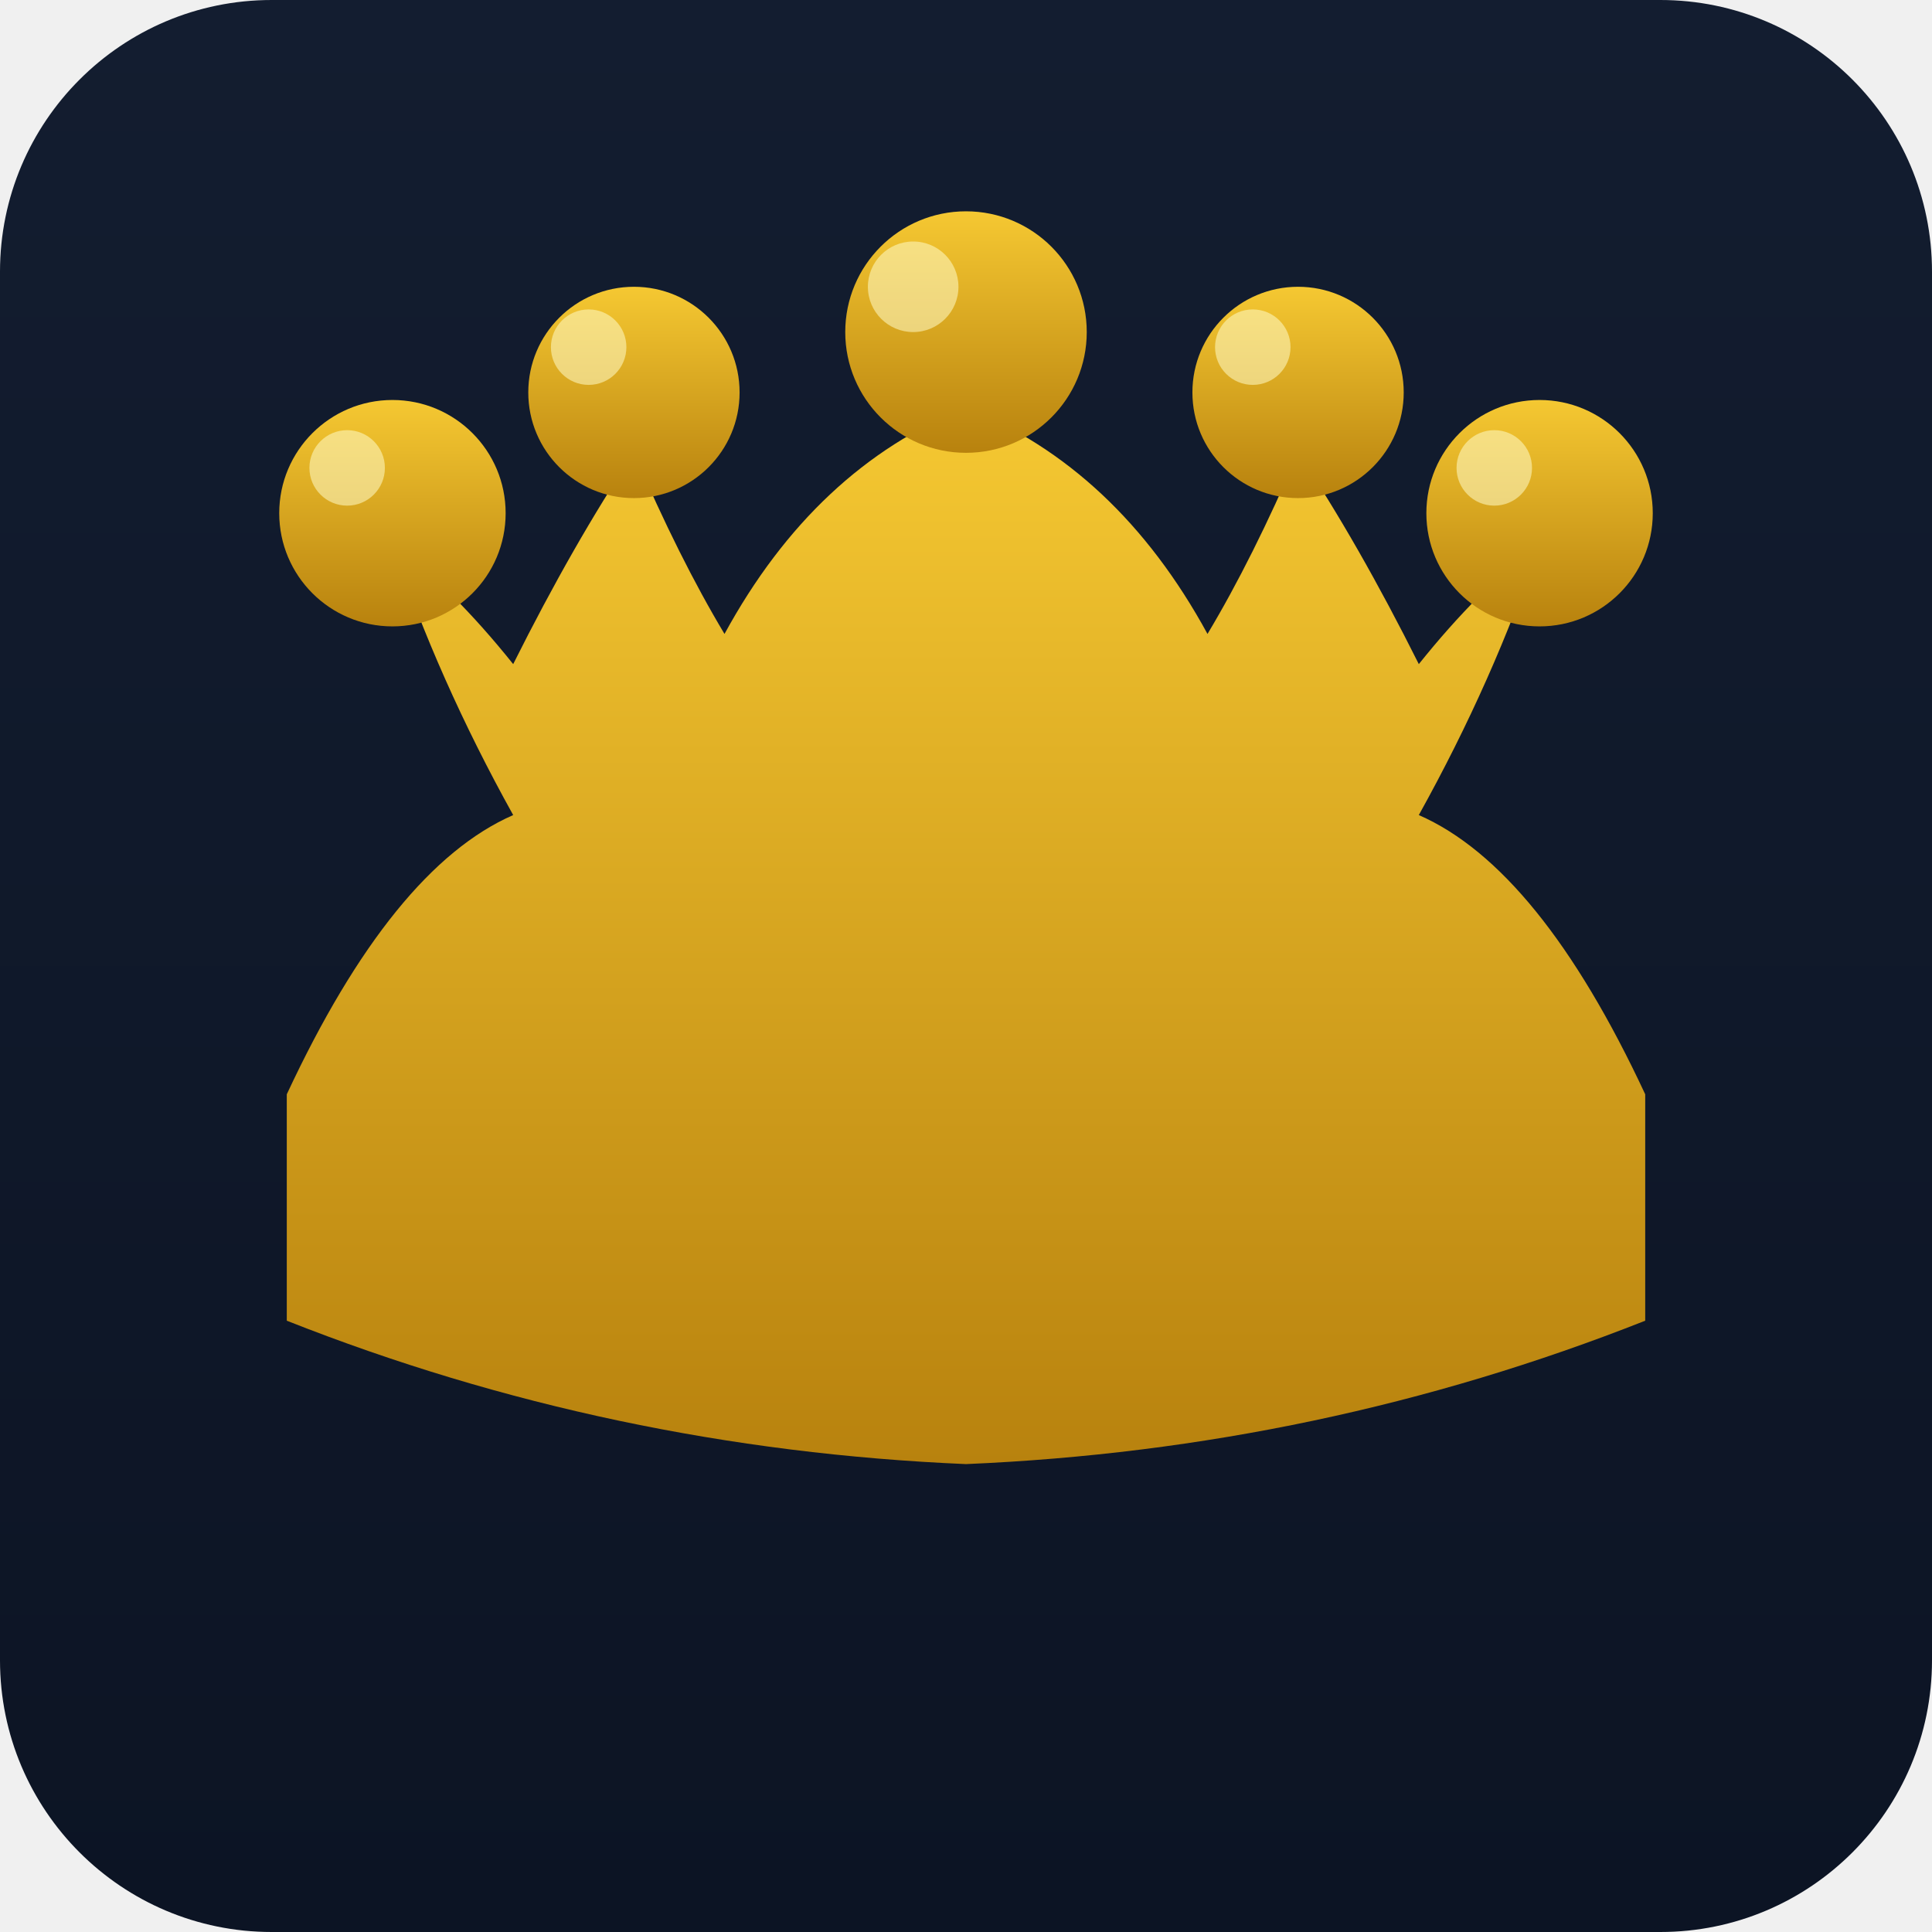
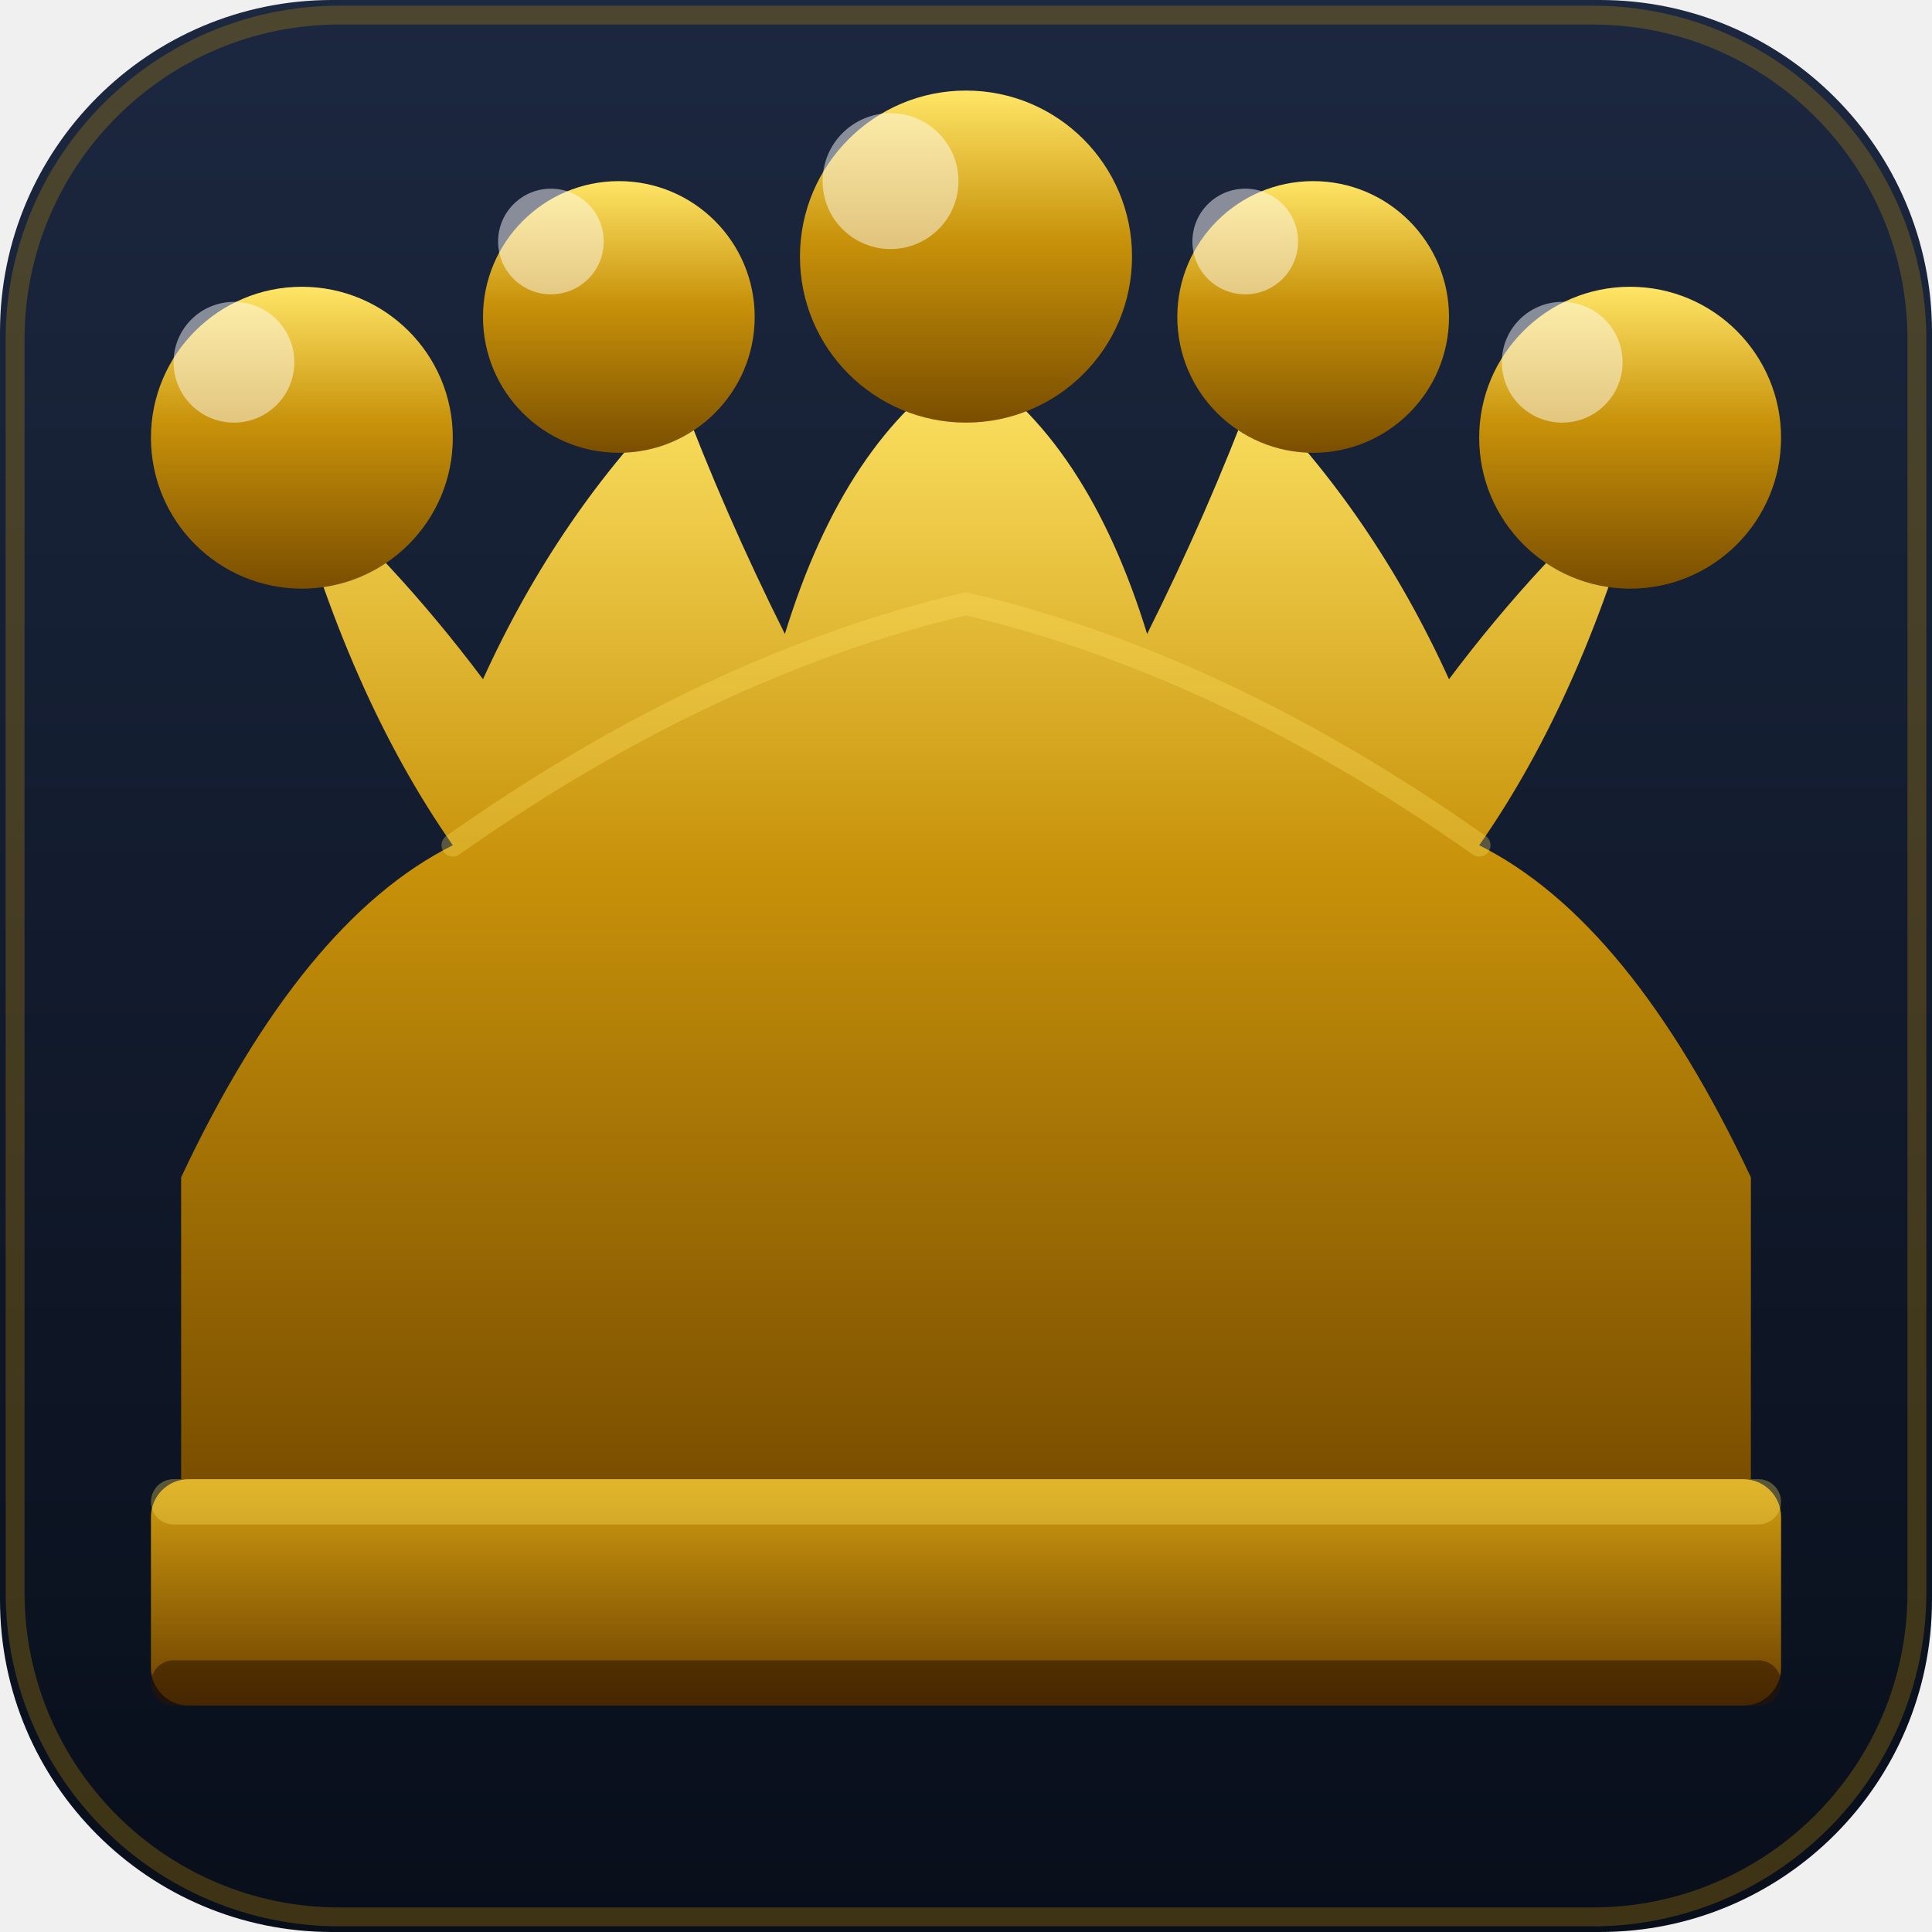
<svg xmlns="http://www.w3.org/2000/svg" viewBox="0 0 256 256">
  <defs>
-     <linearGradient id="navy" x1="0" y1="0" x2="0" y2="1">
-       <stop offset="0%" stop-color="#131d30" />
-       <stop offset="100%" stop-color="#0c1424" />
+     <linearGradient id="bg" x1="0" y1="0" x2="0" y2="1">
+       <stop offset="0%" stop-color="#1c2840" />
+       <stop offset="100%" stop-color="#080e1a" />
    </linearGradient>
-     <linearGradient id="gold" x1="0" y1="0" x2="0" y2="1">
-       <stop offset="0%" stop-color="#f5c832" />
-       <stop offset="100%" stop-color="#b8820e" />
+     <linearGradient id="gv" x1="0" y1="0" x2="0" y2="1">
+       <stop offset="0%" stop-color="#ffe566" />
+       <stop offset="45%" stop-color="#c8920a" />
+       <stop offset="100%" stop-color="#7a4e00" />
+     </linearGradient>
+     <linearGradient id="base" x1="0" y1="0" x2="0" y2="1">
+       <stop offset="0%" stop-color="#d4a010" />
+       <stop offset="100%" stop-color="#6a3e00" />
    </linearGradient>
  </defs>
-   <rect width="256" height="256" rx="36" fill="url(#navy)" />
-   <path d="     M 38 175     L 38 145     Q  52 115  68 108     Q  58  90  52  72     Q  60  78  68  88     Q  76  72  84  60     Q  90  74  96  84     Q 108  62 128  54     Q 148  62 160  84     Q 166  74 172  60     Q 180  72 188  88     Q 196  78 204  72     Q 198  90 188 108     Q 204 115 218 145     L 218 175     Q 175 192 128 194     Q  81 192  38 175     Z   " fill="url(#gold)" />
-   <circle cx="52" cy="68" r="15" fill="url(#gold)" />
-   <circle cx="84" cy="52" r="14" fill="url(#gold)" />
-   <circle cx="128" cy="44" r="16" fill="url(#gold)" />
-   <circle cx="172" cy="52" r="14" fill="url(#gold)" />
-   <circle cx="204" cy="68" r="15" fill="url(#gold)" />
-   <circle cx="46" cy="62" r="5" fill="rgba(255,250,200,0.55)" />
-   <circle cx="78" cy="46" r="5" fill="rgba(255,250,200,0.55)" />
-   <circle cx="121" cy="38" r="6" fill="rgba(255,250,200,0.55)" />
-   <circle cx="166" cy="46" r="5" fill="rgba(255,250,200,0.55)" />
-   <circle cx="198" cy="62" r="5" fill="rgba(255,250,200,0.55)" />
+   <rect width="256" height="256" rx="44" fill="url(#bg)" />
+   <rect x="2" y="2" width="252" height="252" rx="43" fill="none" stroke="#c8920a" stroke-width="2.5" stroke-opacity="0.28" />
+   <path d="     M  24 196     L  24 156     Q  40 122  60 112     Q  46  92  38  62     Q  52  74  64  90     Q  74  68  90  52     Q  96  68 104  84     Q 112  58 128  48     Q 144  58 152  84     Q 160  68 166  52     Q 182  68 192  90     Q 204  74 218  62     Q 210  92 196 112     Q 216 122 232 156     L 232 196     Z   " fill="url(#gv)" />
+   <path d="M 60 112 Q 94 88 128 80 Q 162 88 196 112" fill="none" stroke="#ffe566" stroke-width="3" stroke-opacity="0.3" stroke-linecap="round" />
+   <rect x="20" y="196" width="216" height="30" rx="5" fill="url(#base)" />
+   <rect x="20" y="196" width="216" height="6" rx="3" fill="#ffe566" opacity="0.32" />
+   <rect x="20" y="220" width="216" height="6" rx="3" fill="#2a1400" opacity="0.55" />
+   <circle cx="40" cy="58" r="20" fill="url(#gv)" />
+   <circle cx="82" cy="42" r="18" fill="url(#gv)" />
+   <circle cx="128" cy="34" r="22" fill="url(#gv)" />
+   <circle cx="174" cy="42" r="18" fill="url(#gv)" />
+   <circle cx="216" cy="58" r="20" fill="url(#gv)" />
+   <circle cx="31" cy="48" r="8" fill="white" opacity="0.48" />
+   <circle cx="73" cy="32" r="7" fill="white" opacity="0.48" />
+   <circle cx="118" cy="24" r="9" fill="white" opacity="0.48" />
+   <circle cx="165" cy="32" r="7" fill="white" opacity="0.48" />
+   <circle cx="207" cy="48" r="8" fill="white" opacity="0.48" />
</svg>
